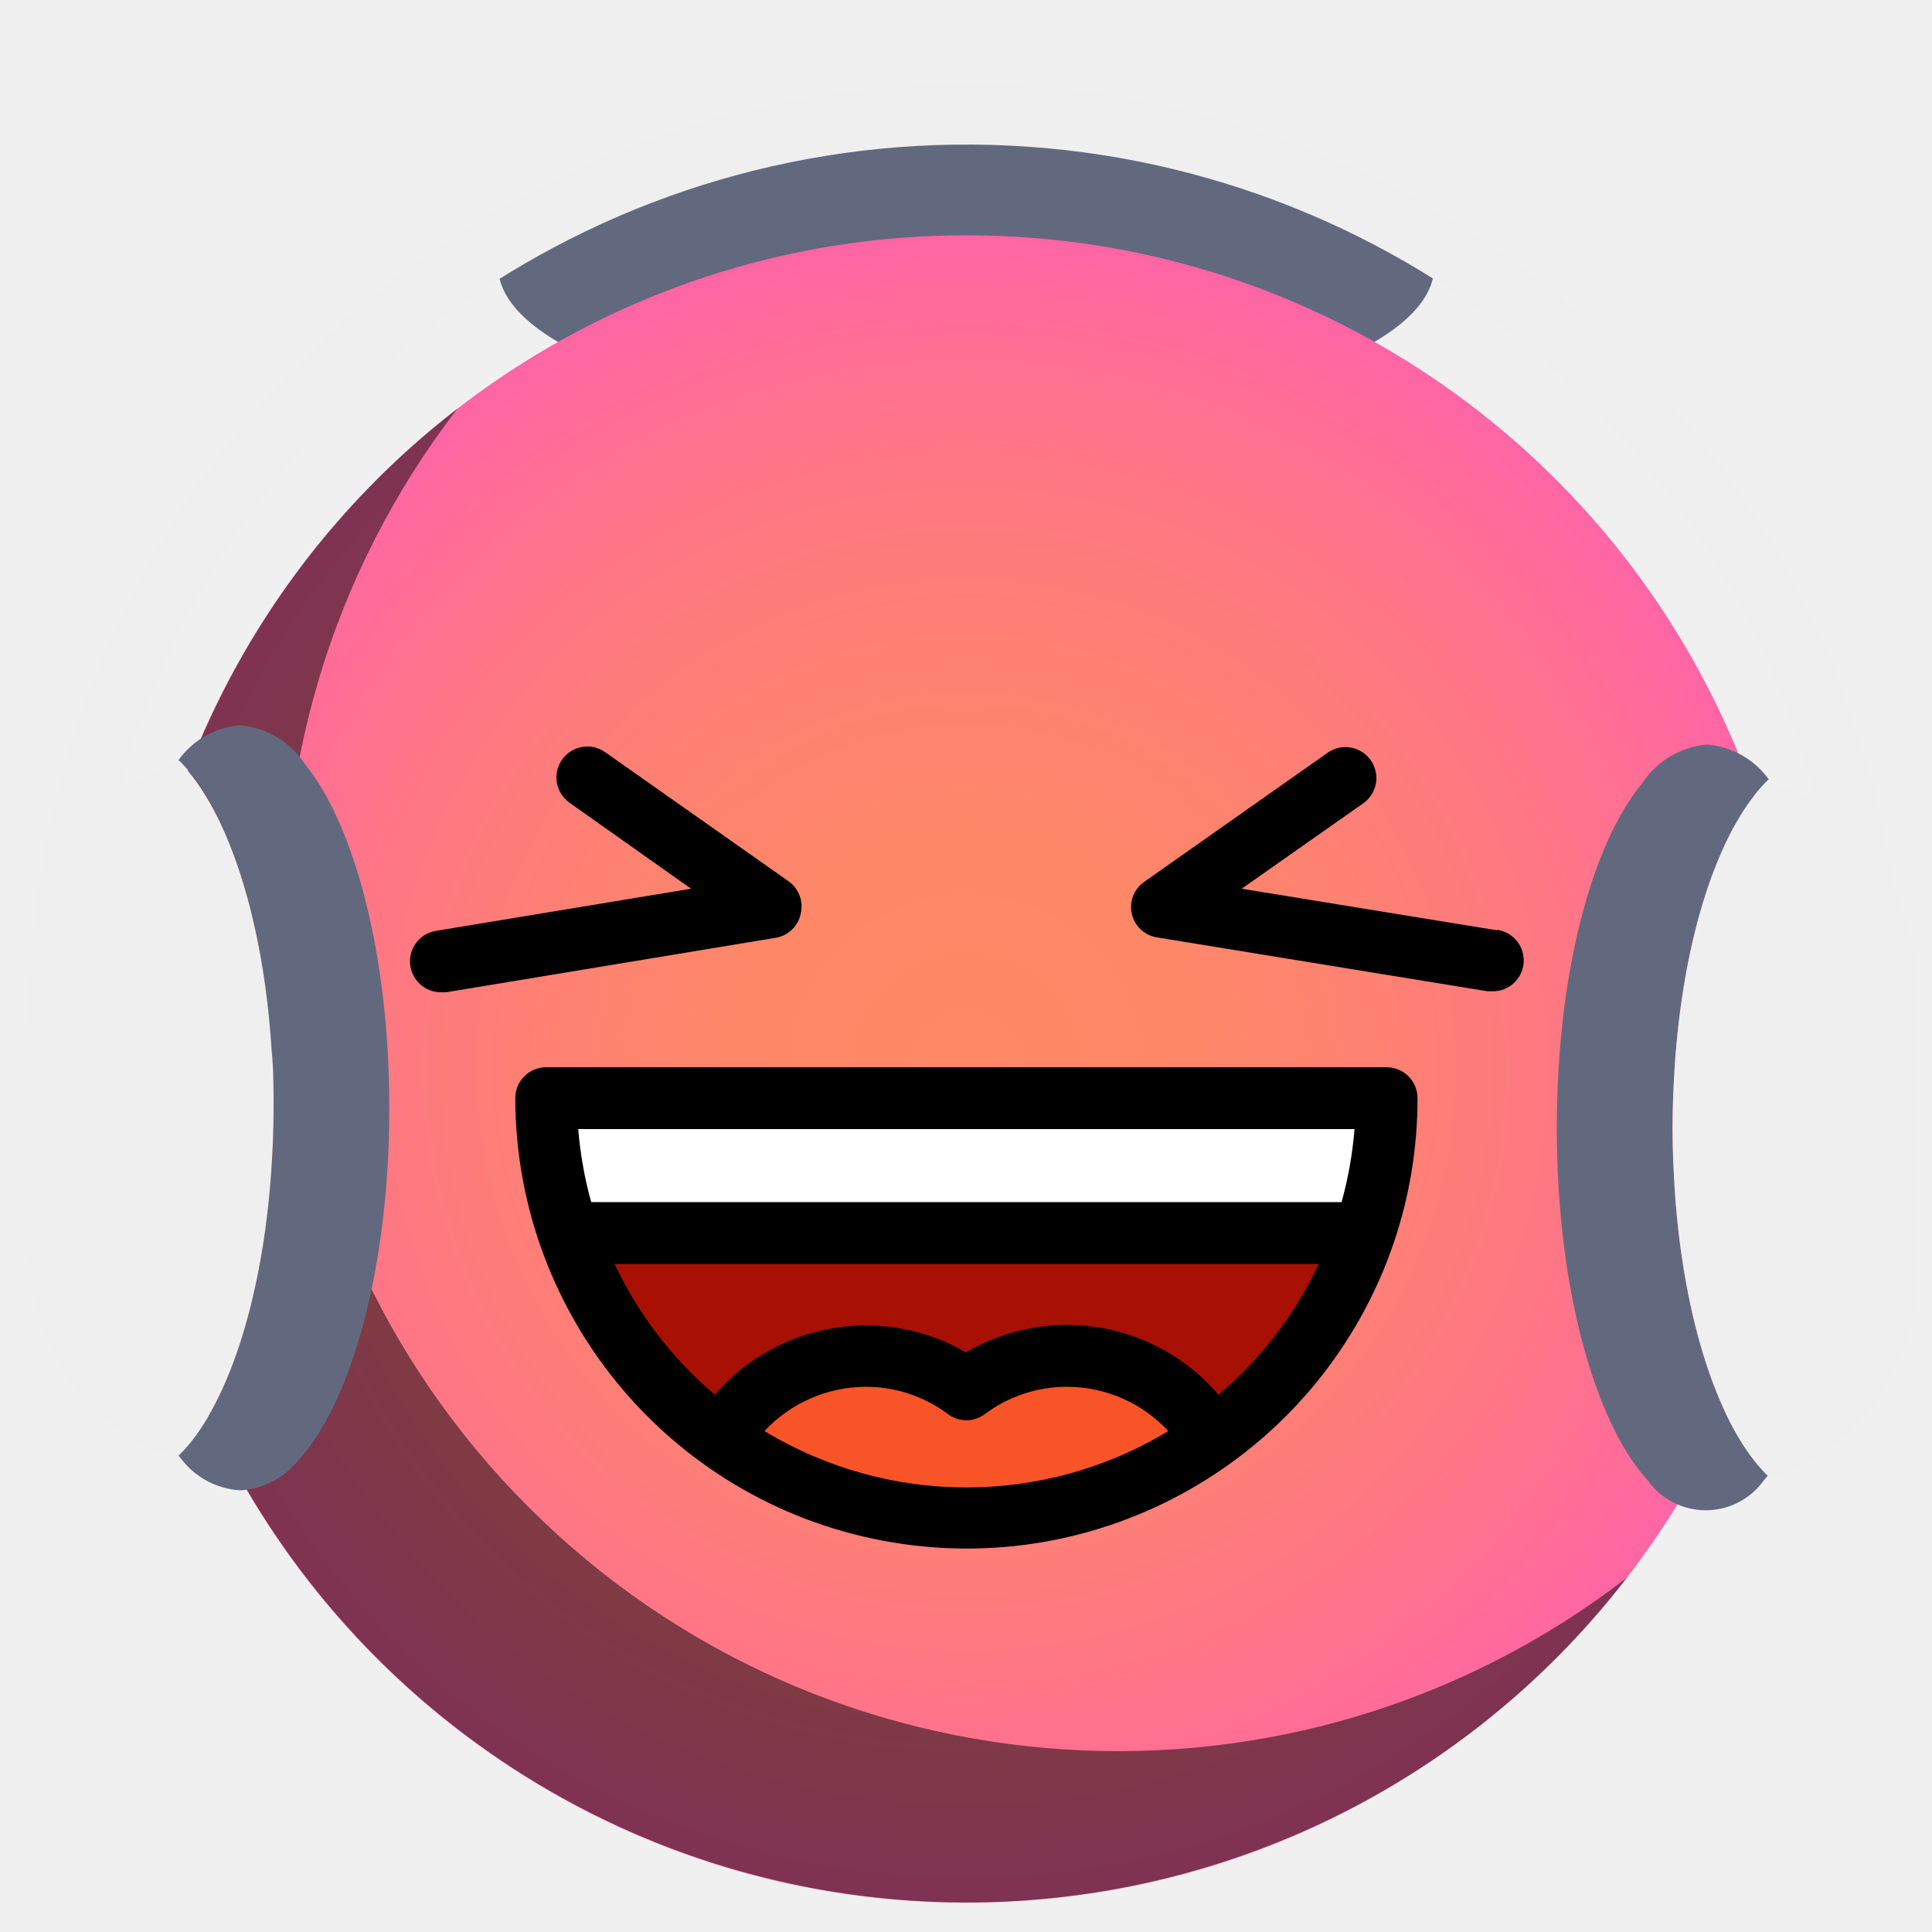
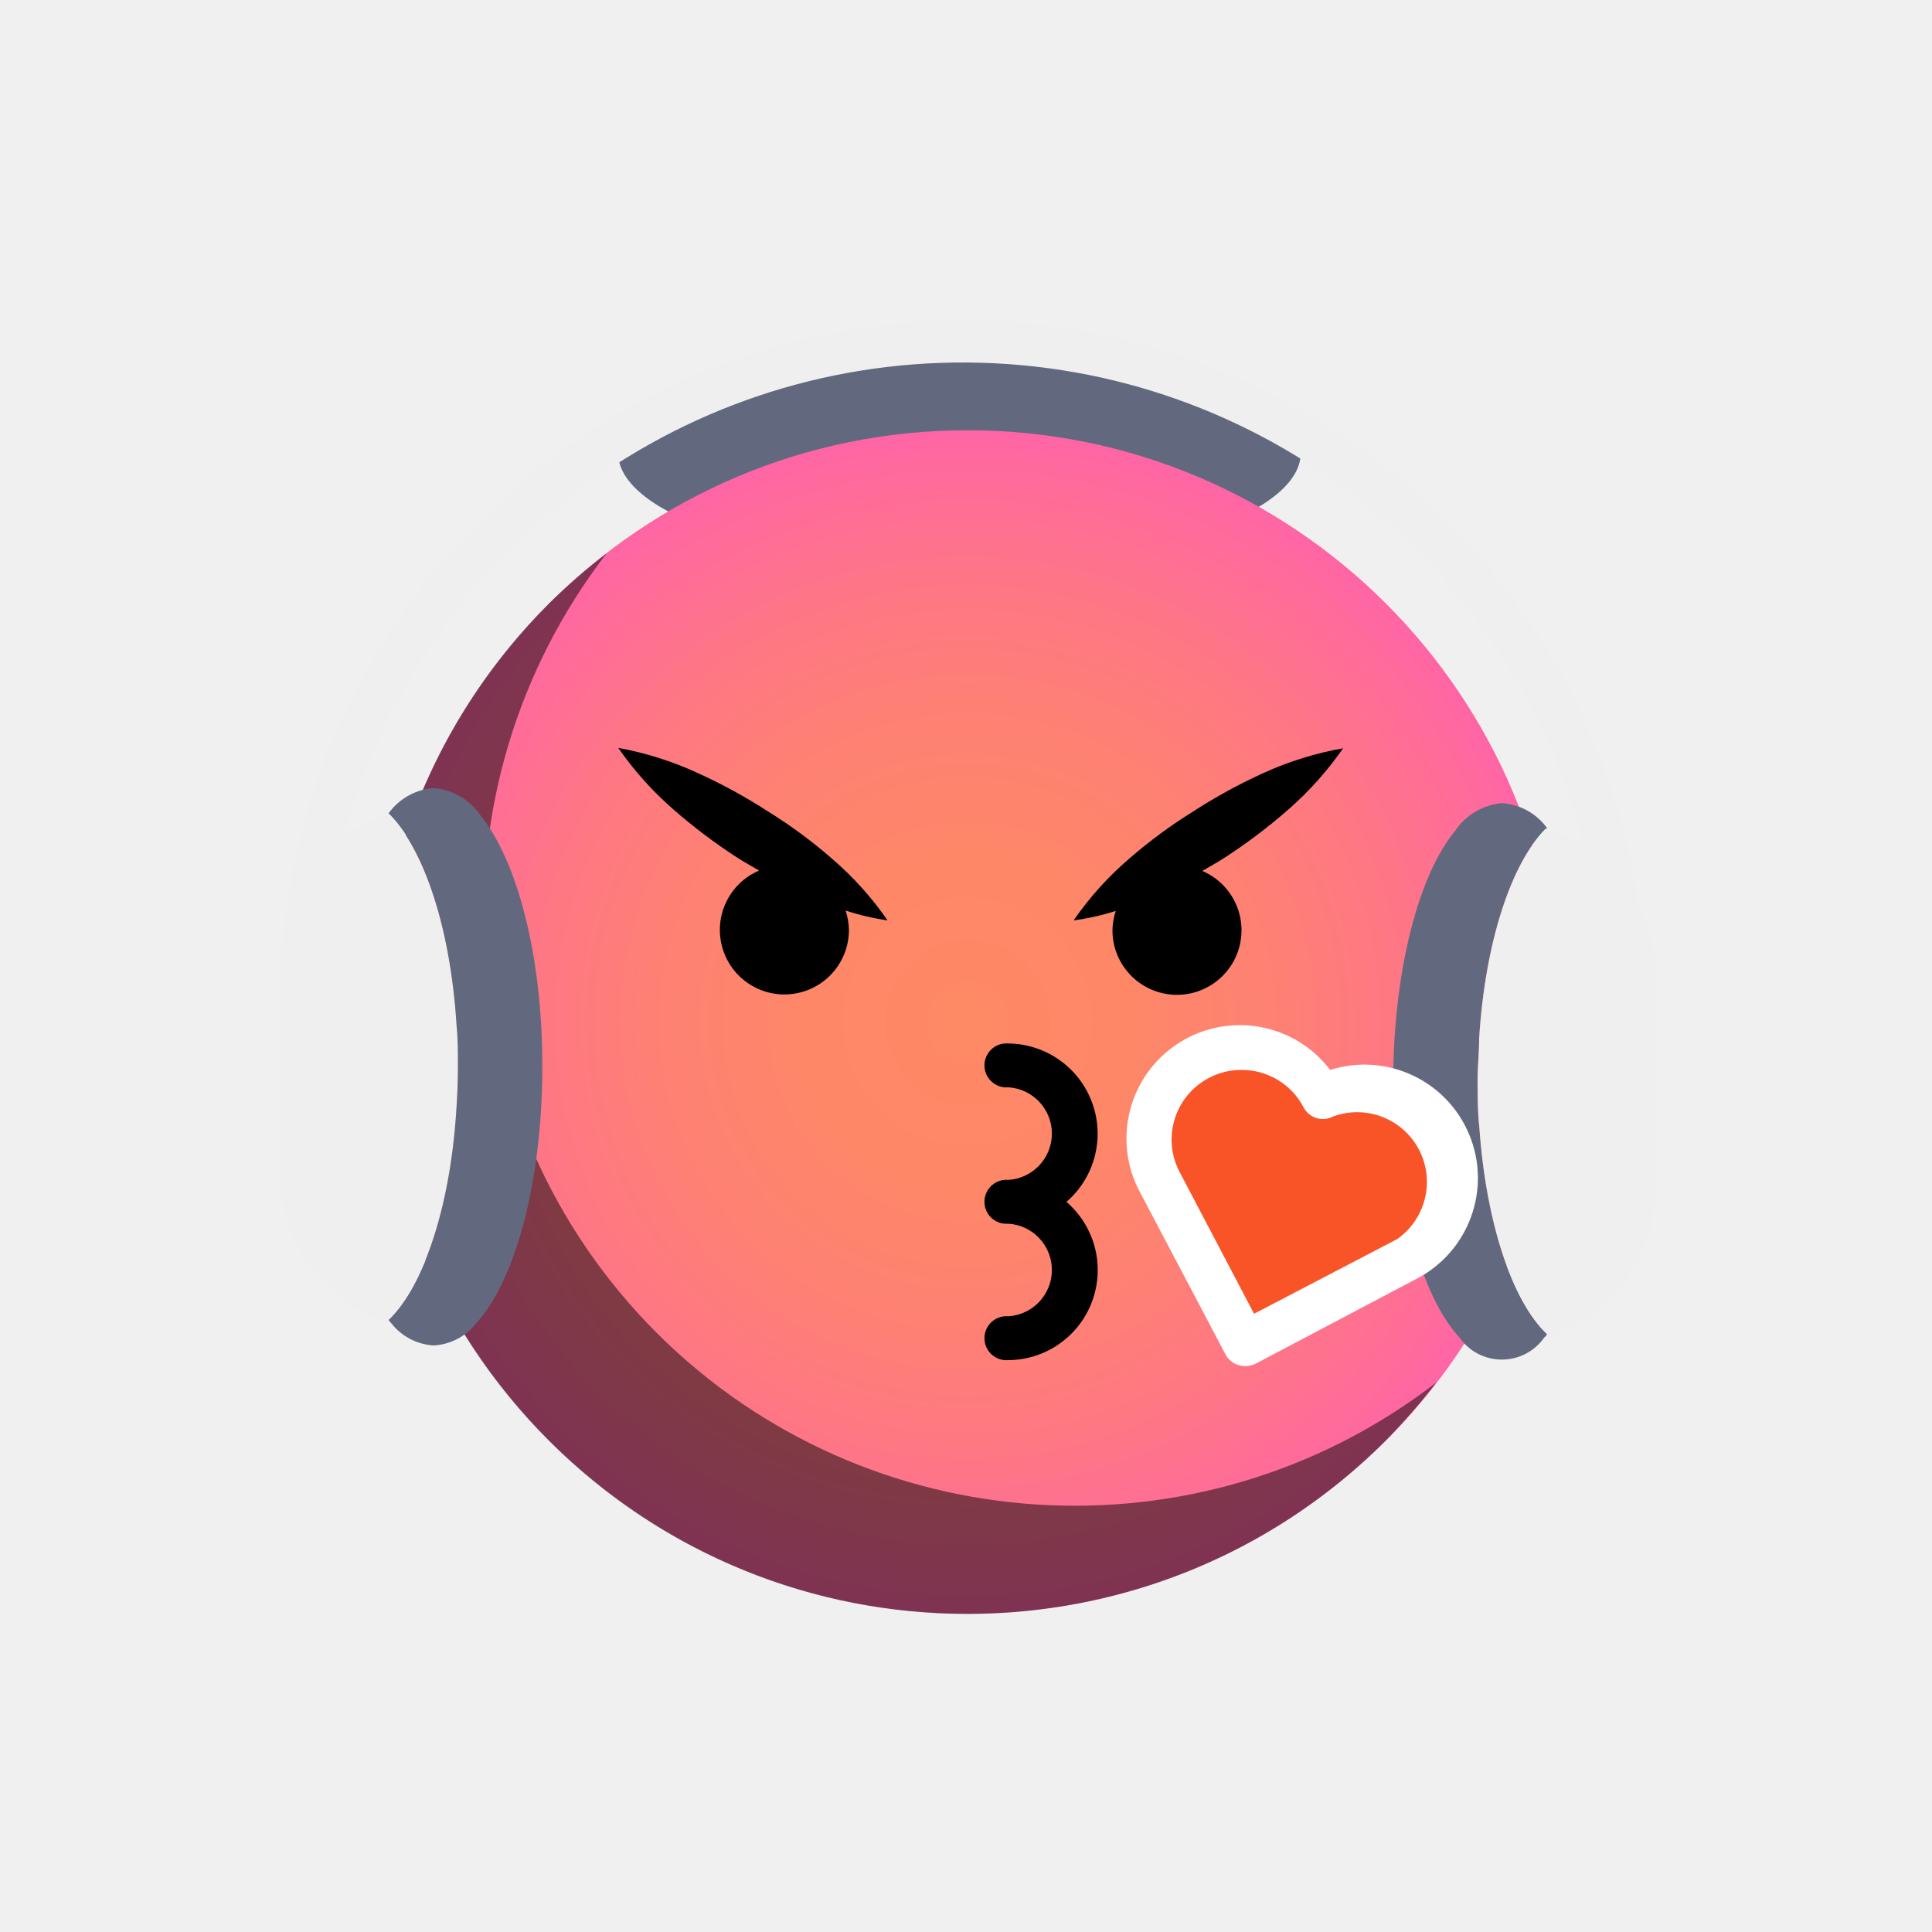
<svg xmlns="http://www.w3.org/2000/svg" id="Ebene_1" data-name="Ebene 1" viewBox="0 0 100 100">
  <defs>
-     <style>.cls-1{fill:#62697f;}.cls-2{fill:url(#Unbenannter_Verlauf_20);}.cls-3{opacity:0.5;}.cls-4{fill:#fff;}.cls-5{fill:#a81004;}.cls-6{fill:#f95428;}.cls-7{fill:#efefef;}</style>
-     <radialGradient id="Unbenannter_Verlauf_20" cx="50.02" cy="55.33" r="43.15" gradientUnits="userSpaceOnUse">
+     <style>.cls-1{fill:#62697f;}.cls-2{fill:url(#Unbenannter_Verlauf_20);}.cls-3{opacity:0.5;}.cls-4{fill:#efefef;}.cls-5{fill:#f95428;}.cls-6{fill:#fff;}</style>
+     <radialGradient id="Unbenannter_Verlauf_20" cx="50.08" cy="52.9" r="30.63" gradientUnits="userSpaceOnUse">
      <stop offset="0" stop-color="#fe8965" />
      <stop offset="0.28" stop-color="#fe8768" />
      <stop offset="0.51" stop-color="#fe8173" />
      <stop offset="0.73" stop-color="#fe7784" />
      <stop offset="0.94" stop-color="#ff6a9d" />
      <stop offset="1" stop-color="#ff65a5" />
    </radialGradient>
  </defs>
-   <g id="Happy_2" data-name="Happy 2">
-     <ellipse class="cls-1" cx="50.01" cy="13.78" rx="24.23" ry="8" />
-     <circle class="cls-2" cx="50.02" cy="55.33" r="43.15" />
-     <path class="cls-3" d="M27.35,78a43.15,43.15,0,0,1-3.67-56.85A43.15,43.15,0,1,0,84.2,81.67,43.15,43.15,0,0,1,27.35,78Z" />
-     <path class="cls-4" d="M28.27,56.84h43.5a21.78,21.78,0,0,1-1.14,7H29.41A21.78,21.78,0,0,1,28.27,56.84Z" />
-     <path class="cls-5" d="M29.41,63.82H70.63a21.85,21.85,0,0,1-7.87,10.65A8.74,8.74,0,0,0,50,71.91a8.74,8.74,0,0,0-12.74,2.56A21.85,21.85,0,0,1,29.41,63.82Z" />
-     <path class="cls-6" d="M55.24,70.18a8.74,8.74,0,0,1,7.52,4.29,21.76,21.76,0,0,1-25.48,0A8.74,8.74,0,0,1,50,71.91,8.74,8.74,0,0,1,55.24,70.18Z" />
-     <path d="M71.77,55.24H28.27a1.6,1.6,0,0,0-1.6,1.6,23.36,23.36,0,0,0,45.47,7.49h0a23.2,23.2,0,0,0,1.23-7.49A1.6,1.6,0,0,0,71.77,55.24Zm-1.66,3.2a20.24,20.24,0,0,1-.67,3.78H30.6a20.24,20.24,0,0,1-.67-3.78ZM39.57,74.07a7.2,7.2,0,0,1,5.23-2.29,7.07,7.07,0,0,1,4.26,1.41,1.59,1.59,0,0,0,1.92,0,7.07,7.07,0,0,1,4.26-1.41,7.17,7.17,0,0,1,5.23,2.29,20.16,20.16,0,0,1-20.9,0Zm23.5-1.88A10.32,10.32,0,0,0,50,70,10.32,10.32,0,0,0,37,72.19a20,20,0,0,1-5.19-6.77H68.26A20,20,0,0,1,63.07,72.19Z" />
-     <path d="M41.45,47.27a1.6,1.6,0,0,0-.64-1.66l-9.49-6.68a1.6,1.6,0,0,0-1.84,2.62L35.77,46l-13.2,2.18a1.6,1.6,0,0,0,.26,3.18l.26,0,17.06-2.82A1.59,1.59,0,0,0,41.45,47.27Z" />
-     <path d="M77.47,48.15,64.27,46l6.29-4.42a1.6,1.6,0,0,0-1.84-2.62l-9.49,6.68a1.59,1.59,0,0,0,.66,2.88L77,51.31l.26,0a1.6,1.6,0,0,0,.26-3.18Z" />
-     <g id="Happy_2-2" data-name="Happy 2">
-       <path class="cls-1" d="M85,40.54a4.48,4.48,0,0,1,3.34-2,4.35,4.35,0,0,1,3.21,1.8l-.1.09C88.92,43,87.09,48.6,86.67,55.4c-.06,1-.1,2-.1,3s.05,2.21.12,3.27c.46,6.75,2.32,12.29,4.81,14.71l-.21.25a3.69,3.69,0,0,1-6,0c-2.74-3-4.68-9.93-4.71-18v-.19C80.57,50.5,82.36,43.73,85,40.54Z" />
-       <path class="cls-1" d="M15.78,39.54a4.48,4.48,0,0,0-3.33-2,4.33,4.33,0,0,0-3.21,1.8l.1.09c2.47,2.51,4.3,8.13,4.72,14.93.06,1,.1,2,.1,3s0,2.21-.12,3.27c-.46,6.75-2.31,12.29-4.8,14.71l.2.25a4.15,4.15,0,0,0,3,1.55,4.15,4.15,0,0,0,3-1.55c2.75-3,4.68-9.93,4.71-18v-.19C20.16,49.5,18.37,42.73,15.78,39.54Z" />
-       <path class="cls-7" d="M98.09,46.2,98,46a48.49,48.49,0,0,0-96.25,2,10.78,10.78,0,0,0-.17,1.81v.43c-.05.87-.07,1.74-.07,2.62h.07v12.2A10.88,10.88,0,0,0,9.08,75.48l.16-.14c2.49-2.42,4.34-8,4.8-14.71q.12-1.59.12-3.27c0-1,0-2-.1-3C13.64,47.6,11.81,42,9.34,39.47l-.23.07a11.19,11.19,0,0,0-3,1.55,45.5,45.5,0,0,1,88,.62,10.9,10.9,0,0,0-2.46-1.17l-.23-.07C88.92,43,87.09,48.6,86.67,55.4c-.06,1-.1,2-.1,3s.05,2.21.12,3.27c.46,6.75,2.32,12.29,4.81,14.71l.15.14a10.88,10.88,0,0,0,7.51-10.34V50.89A10.83,10.83,0,0,0,98.09,46.2Z" />
-     </g>
+   <g id="Kiss">
+     <ellipse class="cls-1" cx="49.66" cy="23.43" rx="17.67" ry="5.83" />
+     <circle class="cls-2" cx="50.08" cy="52.9" r="30.63" />
+     <path class="cls-3" d="M34,69a30.64,30.64,0,0,1-2.6-40.36,31.58,31.58,0,0,0-3,2.61A30.63,30.63,0,0,0,71.73,74.56a32.72,32.72,0,0,0,2.61-3A30.64,30.64,0,0,1,34,69Z" />
+     <path d="M52.2,70.4a1.14,1.14,0,1,1,0-2.27,2.4,2.4,0,0,0,0-4.79,1.14,1.14,0,1,1,0-2.27,2.4,2.4,0,0,0,0-4.79,1.14,1.14,0,1,1,0-2.27,4.67,4.67,0,0,1,3,8.2,4.66,4.66,0,0,1-3,8.19Z" />
+     <path class="cls-1" d="M75.32,43a3.25,3.25,0,0,1,2.44-1.43,3.14,3.14,0,0,1,2.33,1.31L80,42.9c-1.8,1.82-3.14,5.93-3.44,10.88,0,.71-.08,1.42-.08,2.16s0,1.61.09,2.39c.34,4.92,1.69,9,3.5,10.72,0,.06-.09.13-.14.18a2.68,2.68,0,0,1-4.39,0c-2-2.17-3.41-7.23-3.43-13.15v-.14C72.13,50.21,73.43,45.28,75.32,43Z" />
+     <path class="cls-1" d="M24.88,42.22a3.25,3.25,0,0,0-2.43-1.43,3.17,3.17,0,0,0-2.34,1.31.46.46,0,0,1,.07.07C22,44,23.32,48.1,23.63,53.05c0,.71.07,1.43.07,2.16s0,1.61-.09,2.39c-.33,4.92-1.69,9-3.5,10.72.05.06.1.13.15.18a3,3,0,0,0,2.19,1.14,3,3,0,0,0,2.19-1.14c2-2.17,3.41-7.23,3.43-13.15V55.3s0-.06,0-.09C28.08,49.48,26.77,44.55,24.88,42.22Z" />
+     <path class="cls-4" d="M84.9,47.08a.54.54,0,0,0-.07-.13,35.36,35.36,0,0,0-70.19,1.5,8.1,8.1,0,0,0-.12,1.32v.31c0,.63-.06,1.27-.06,1.91h.06v8.9A7.92,7.92,0,0,0,20,68.43a1.14,1.14,0,0,1,.11-.11c1.81-1.76,3.17-5.8,3.5-10.72.06-.78.09-1.57.09-2.39s0-1.45-.07-2.16c-.31-4.95-1.64-9-3.45-10.88l-.16,0a7.75,7.75,0,0,0-2.22,1.13A33.18,33.18,0,0,1,82,43.8a7.81,7.81,0,0,0-1.8-.85L80,42.9c-1.8,1.82-3.14,5.93-3.44,10.88,0,.71-.08,1.42-.08,2.16s0,1.61.09,2.39c.34,4.92,1.69,9,3.5,10.72l.12.11a8,8,0,0,0,5.08-5.08,7.73,7.73,0,0,0,.4-2.46V50.49A7.8,7.8,0,0,0,84.9,47.08Z" />
+     <path class="cls-5" d="M68.45,56.79h0a4.75,4.75,0,0,0-6.4-2h0a4.72,4.72,0,0,0-2,6.39h0l4.38,8.4,8.4-4.39h0a4.74,4.74,0,0,0,2-6.39h0a4.73,4.73,0,0,0-6.39-2Z" />
+     <path class="cls-6" d="M64.43,70.71a1,1,0,0,1-.34-.06,1.1,1.1,0,0,1-.66-.55L59,61.7a5.87,5.87,0,0,1,9.85-6.32,5.87,5.87,0,0,1,4.47,10.81L65,70.58A1.25,1.25,0,0,1,64.43,70.71Zm-.19-15.33a3.54,3.54,0,0,0-1.66.41,3.6,3.6,0,0,0-1.53,4.86L64.91,68l7.4-3.86A3.61,3.61,0,0,0,69,57.79a1.13,1.13,0,0,1-1.53-.48A3.6,3.6,0,0,0,64.24,55.38Z" />
+     <path d="M55.57,47.64a16.65,16.65,0,0,1,2.87-3.19A25.75,25.75,0,0,1,61.76,42a27.92,27.92,0,0,1,3.66-2,17.2,17.2,0,0,1,4.1-1.27,17.37,17.37,0,0,1-2.87,3.2,28.54,28.54,0,0,1-3.32,2.5c-.36.23-.73.43-1.1.65a3.34,3.34,0,1,1-4.65,3.07,3.46,3.46,0,0,1,.17-1A12.85,12.85,0,0,1,55.57,47.64Z" />
+     <path d="M45.94,47.64a16.65,16.65,0,0,0-2.87-3.19A25.08,25.08,0,0,0,39.75,42a27.92,27.92,0,0,0-3.66-2A17.2,17.2,0,0,0,32,38.71a17.37,17.37,0,0,0,2.87,3.2,28.54,28.54,0,0,0,3.32,2.5c.36.23.73.43,1.1.65a3.34,3.34,0,1,0,4.65,3.07,3.46,3.46,0,0,0-.17-1A12.85,12.85,0,0,0,45.94,47.64Z" />
  </g>
</svg>
